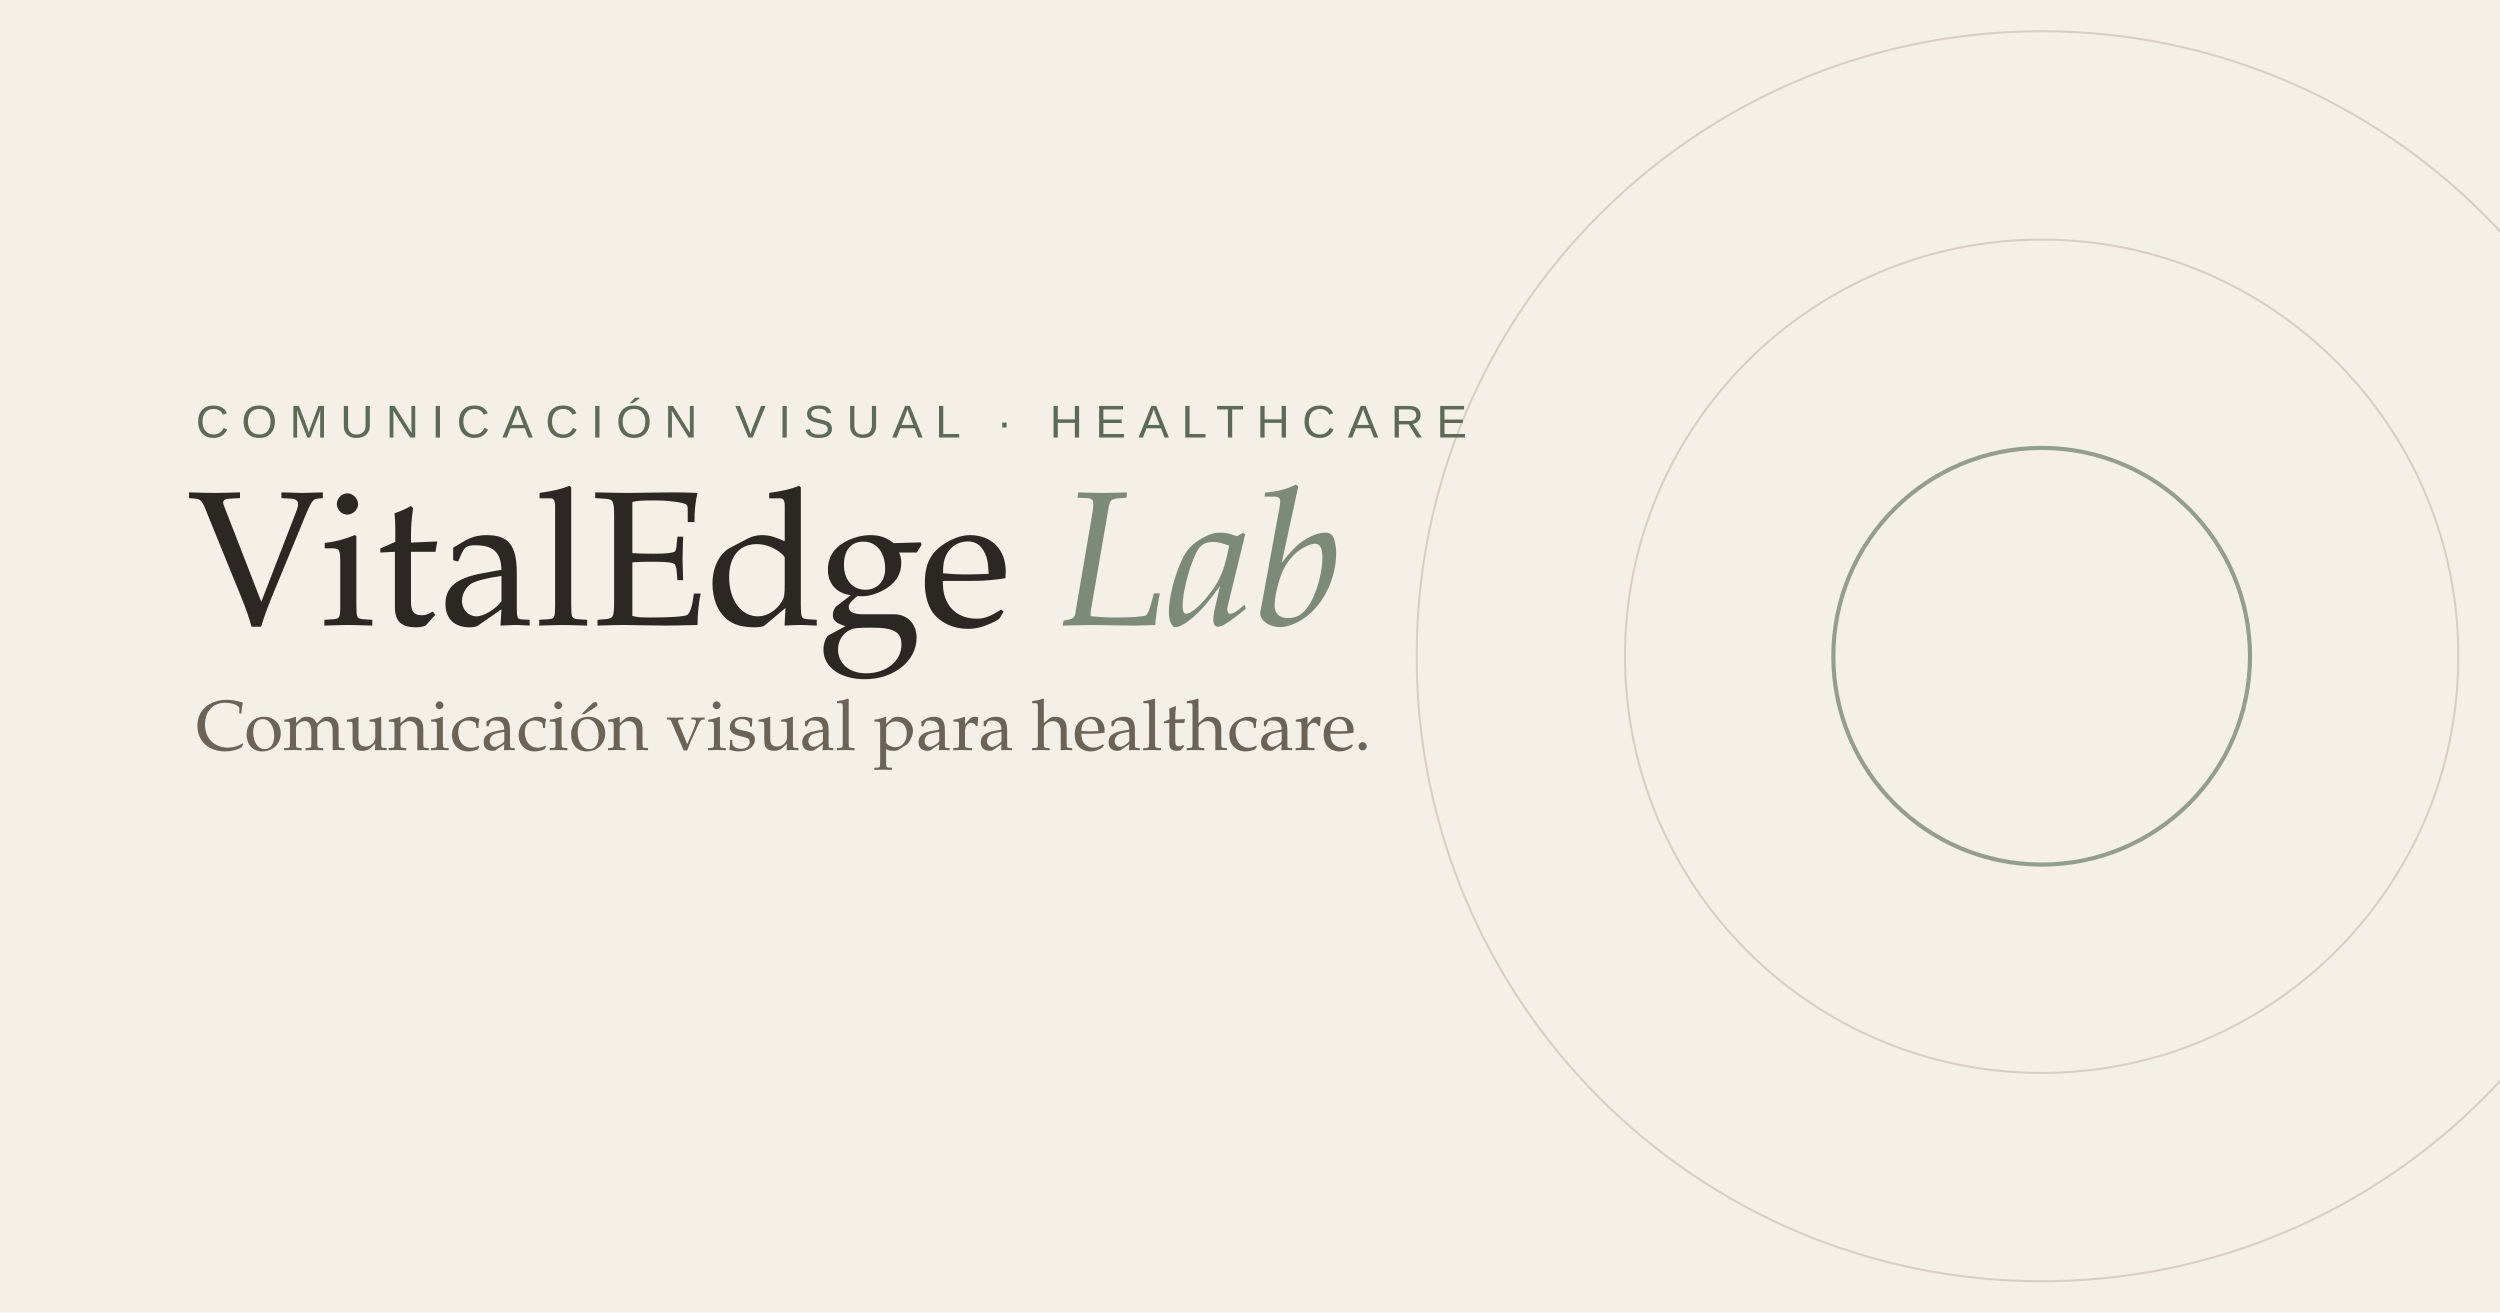
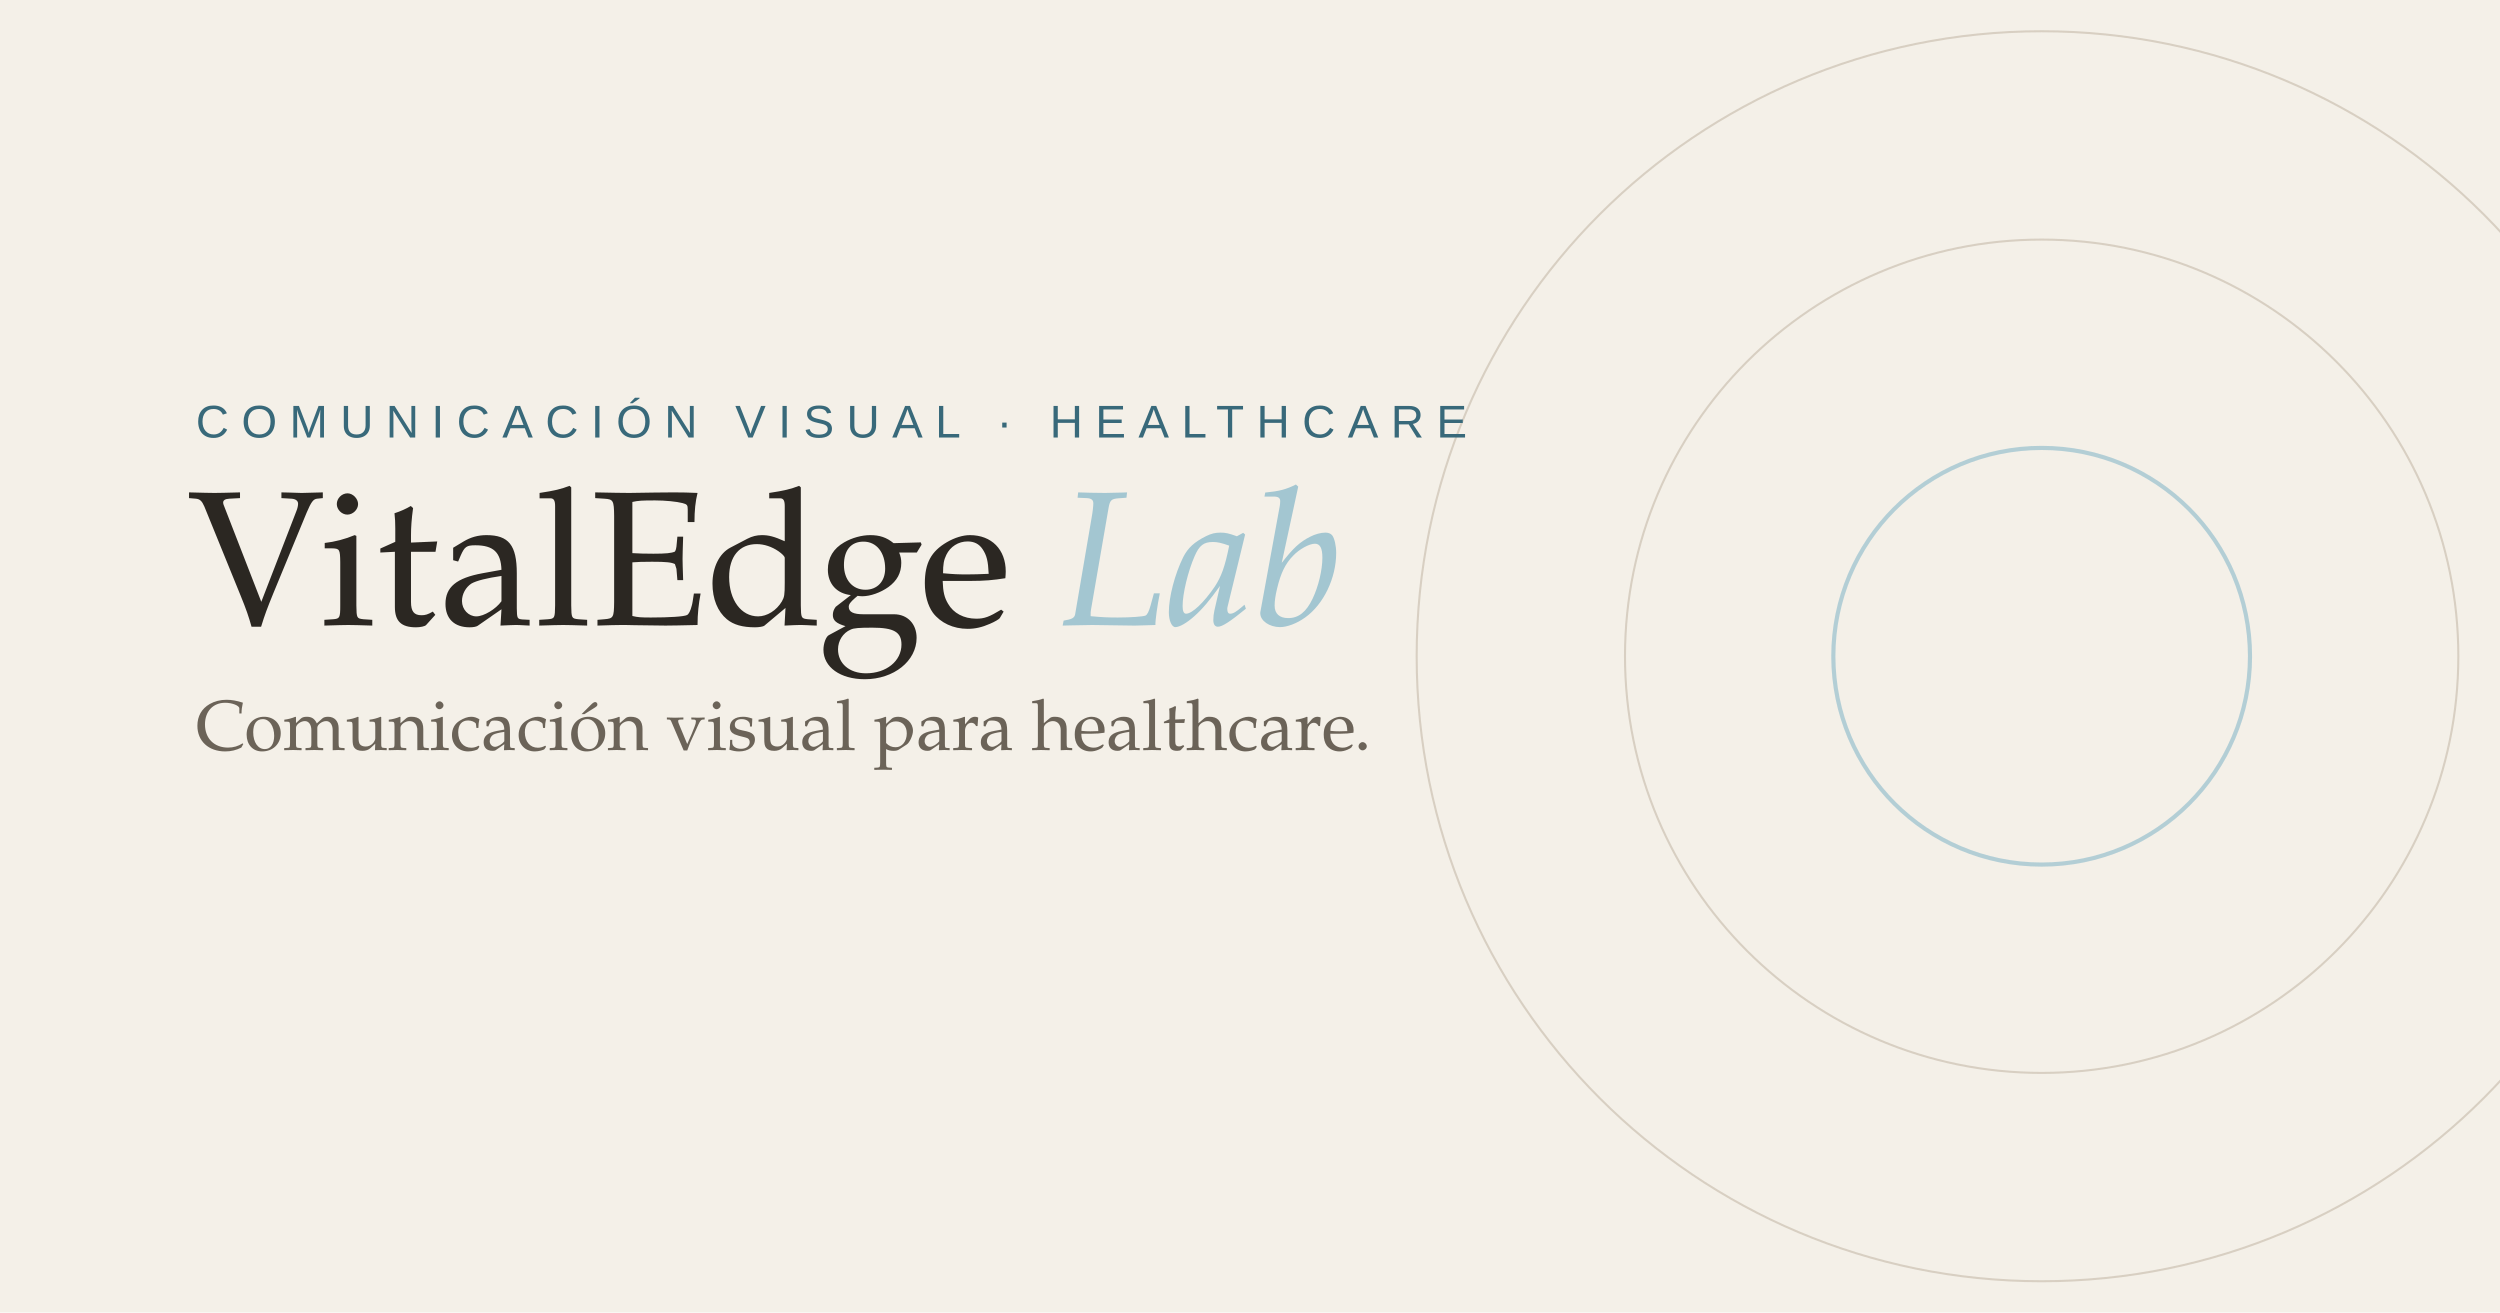
<svg xmlns="http://www.w3.org/2000/svg" width="1200" height="630" viewBox="0 0 1200 630" role="img" aria-label="VitalEdge Lab — Comunicación visual para healthcare">
  <rect width="1200" height="630" fill="#F4F0E8" />
  <g fill="none" stroke="#BBAE9C" opacity="0.5">
    <circle cx="980" cy="315" r="300" />
    <circle cx="980" cy="315" r="200" />
  </g>
-   <circle cx="980" cy="315" r="100" fill="none" stroke="#7C8A78" stroke-width="2" opacity="0.8" />
+   <circle cx="980" cy="315" r="100" fill="none" stroke="#a3c6d1" stroke-width="2" opacity="0.8" />
  <text x="90" y="300" font-family="Palatino, 'Palatino Linotype', 'Book Antiqua', Georgia, serif" font-size="92" fill="#2B2722">
-     VitalEdge <tspan font-style="italic" fill="#7C8A78">Lab</tspan>
+     VitalEdge <tspan font-style="italic" fill="#a3c6d1">Lab</tspan>
  </text>
  <text x="94" y="360" font-family="Palatino, 'Palatino Linotype', 'Book Antiqua', Georgia, serif" font-size="34" fill="#6B6358">
    Comunicación visual para healthcare.
  </text>
-   <text x="94" y="210" font-family="Arial, sans-serif" font-size="22" letter-spacing="6" fill="#5C6A58">
+   <text x="94" y="210" font-family="Arial, sans-serif" font-size="22" letter-spacing="6" fill="#38697a">
    COMUNICACIÓN VISUAL · HEALTHCARE
  </text>
</svg>
